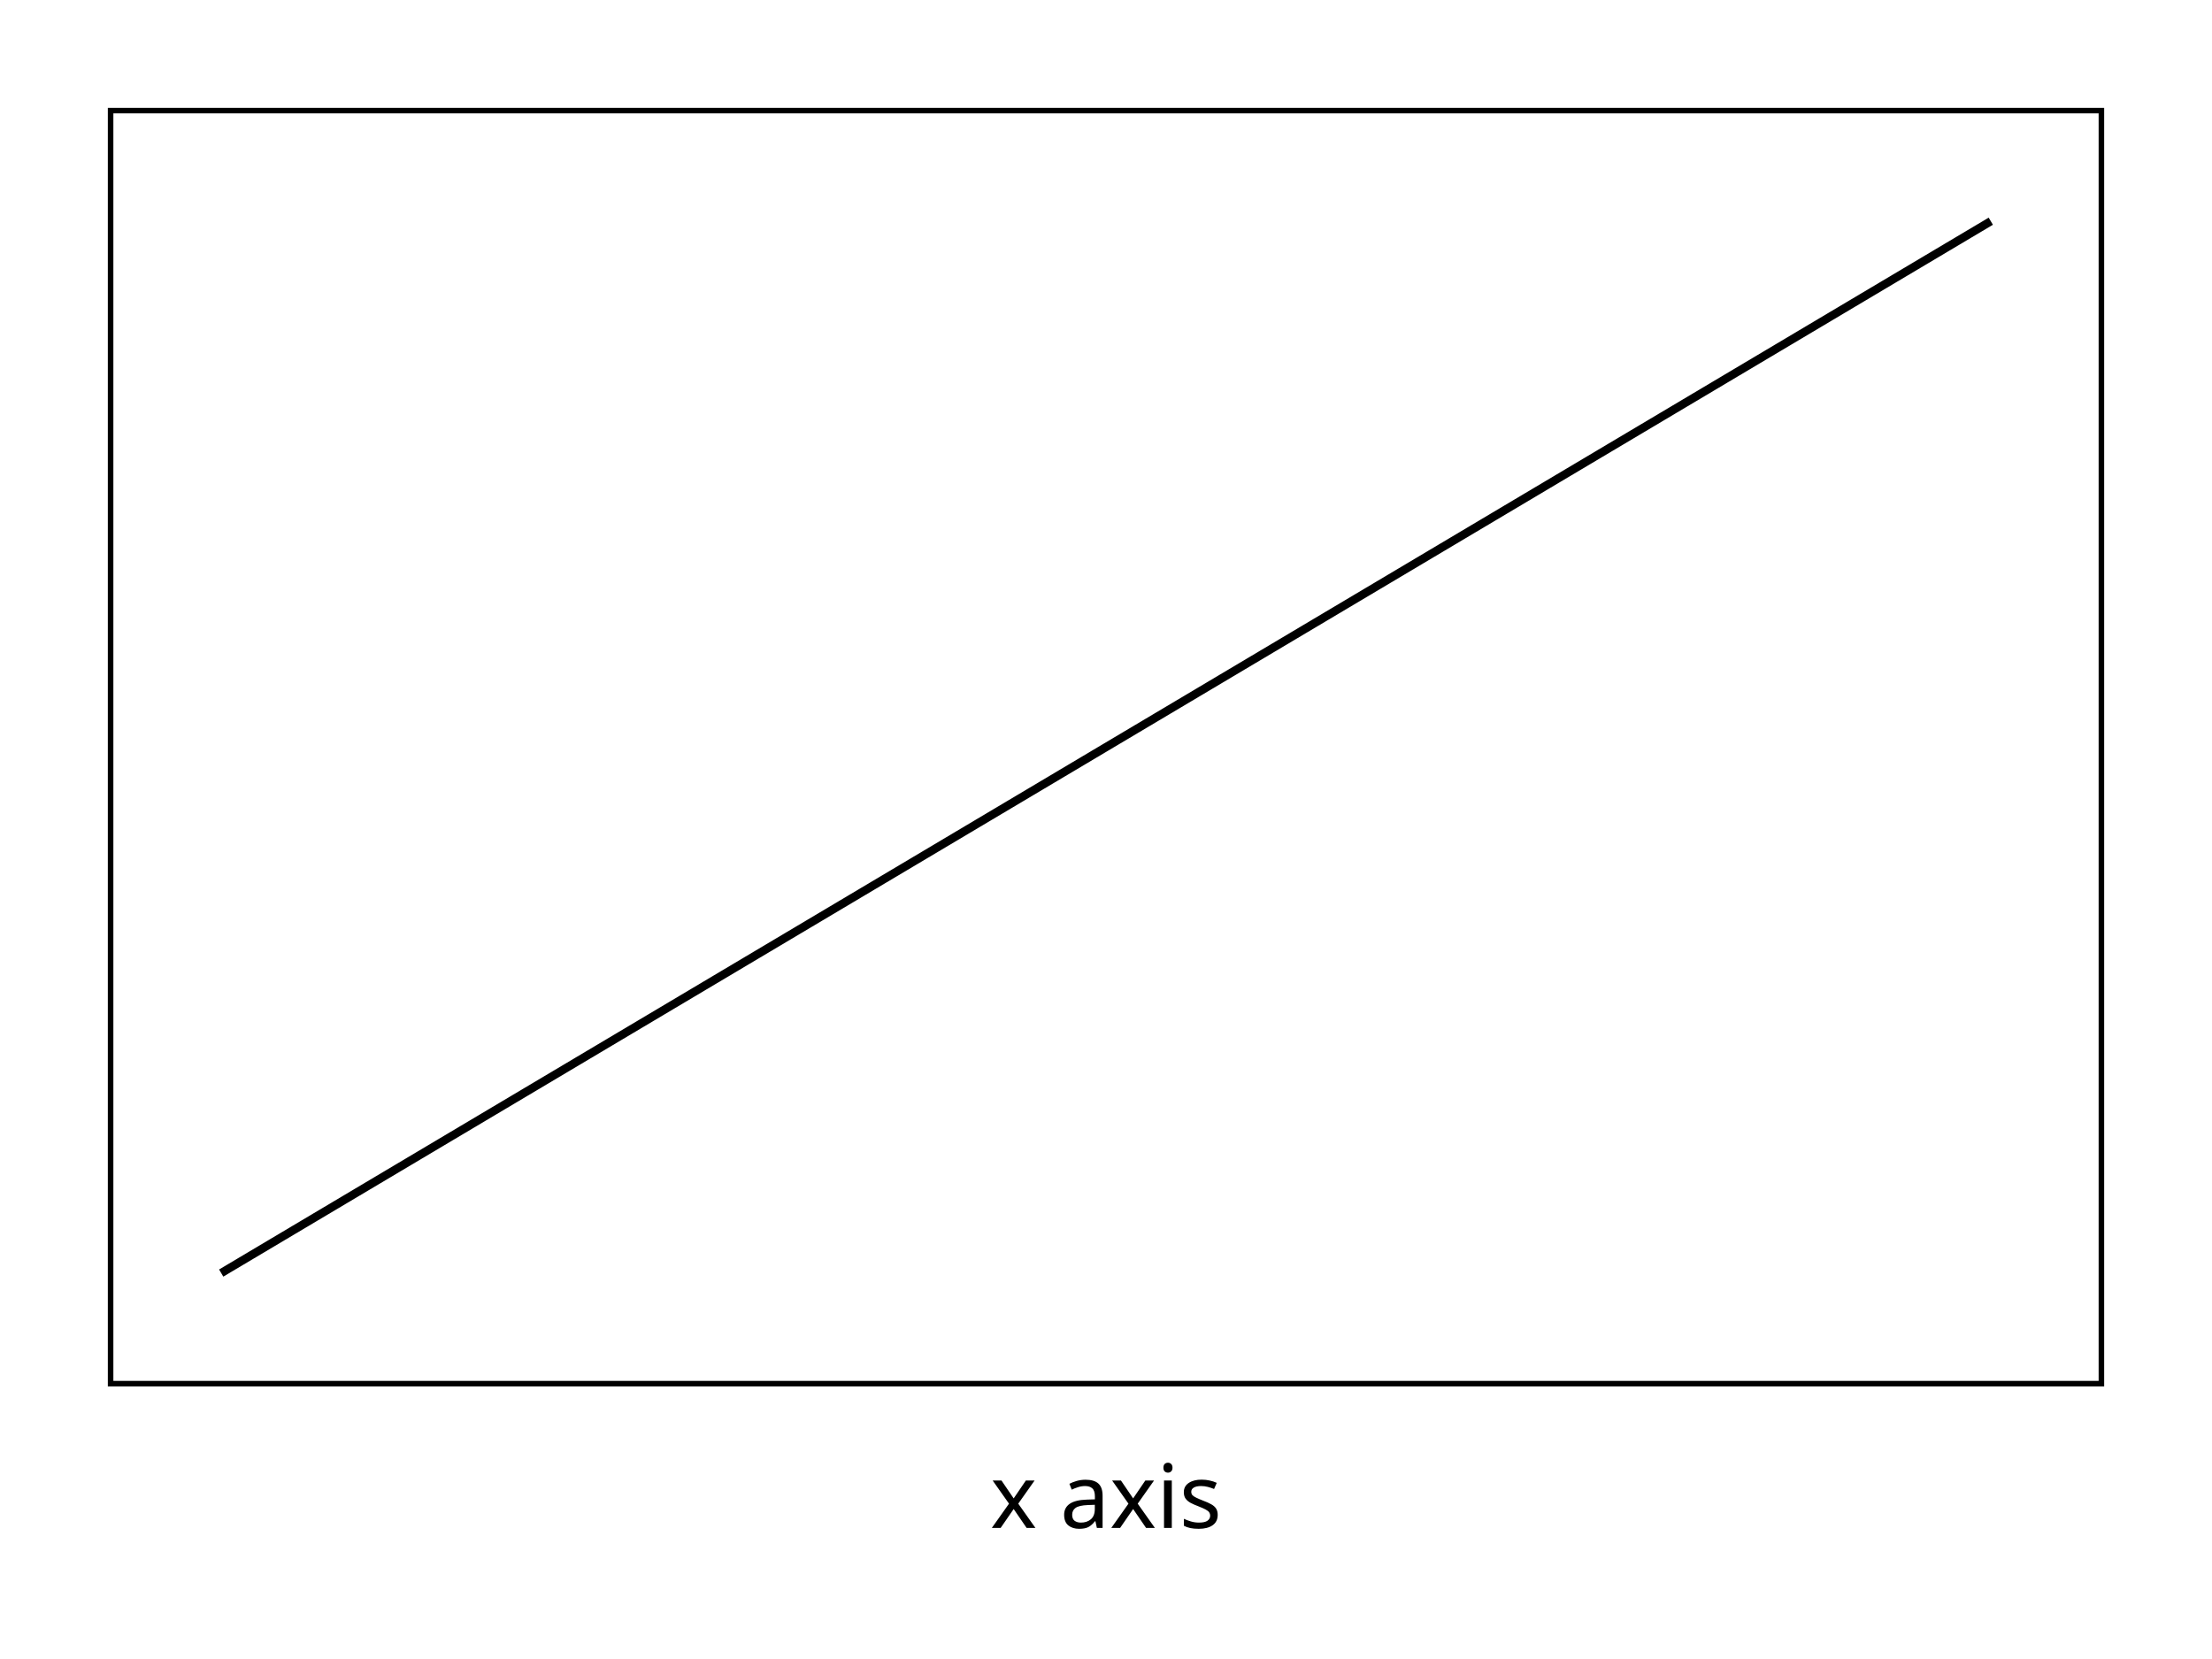
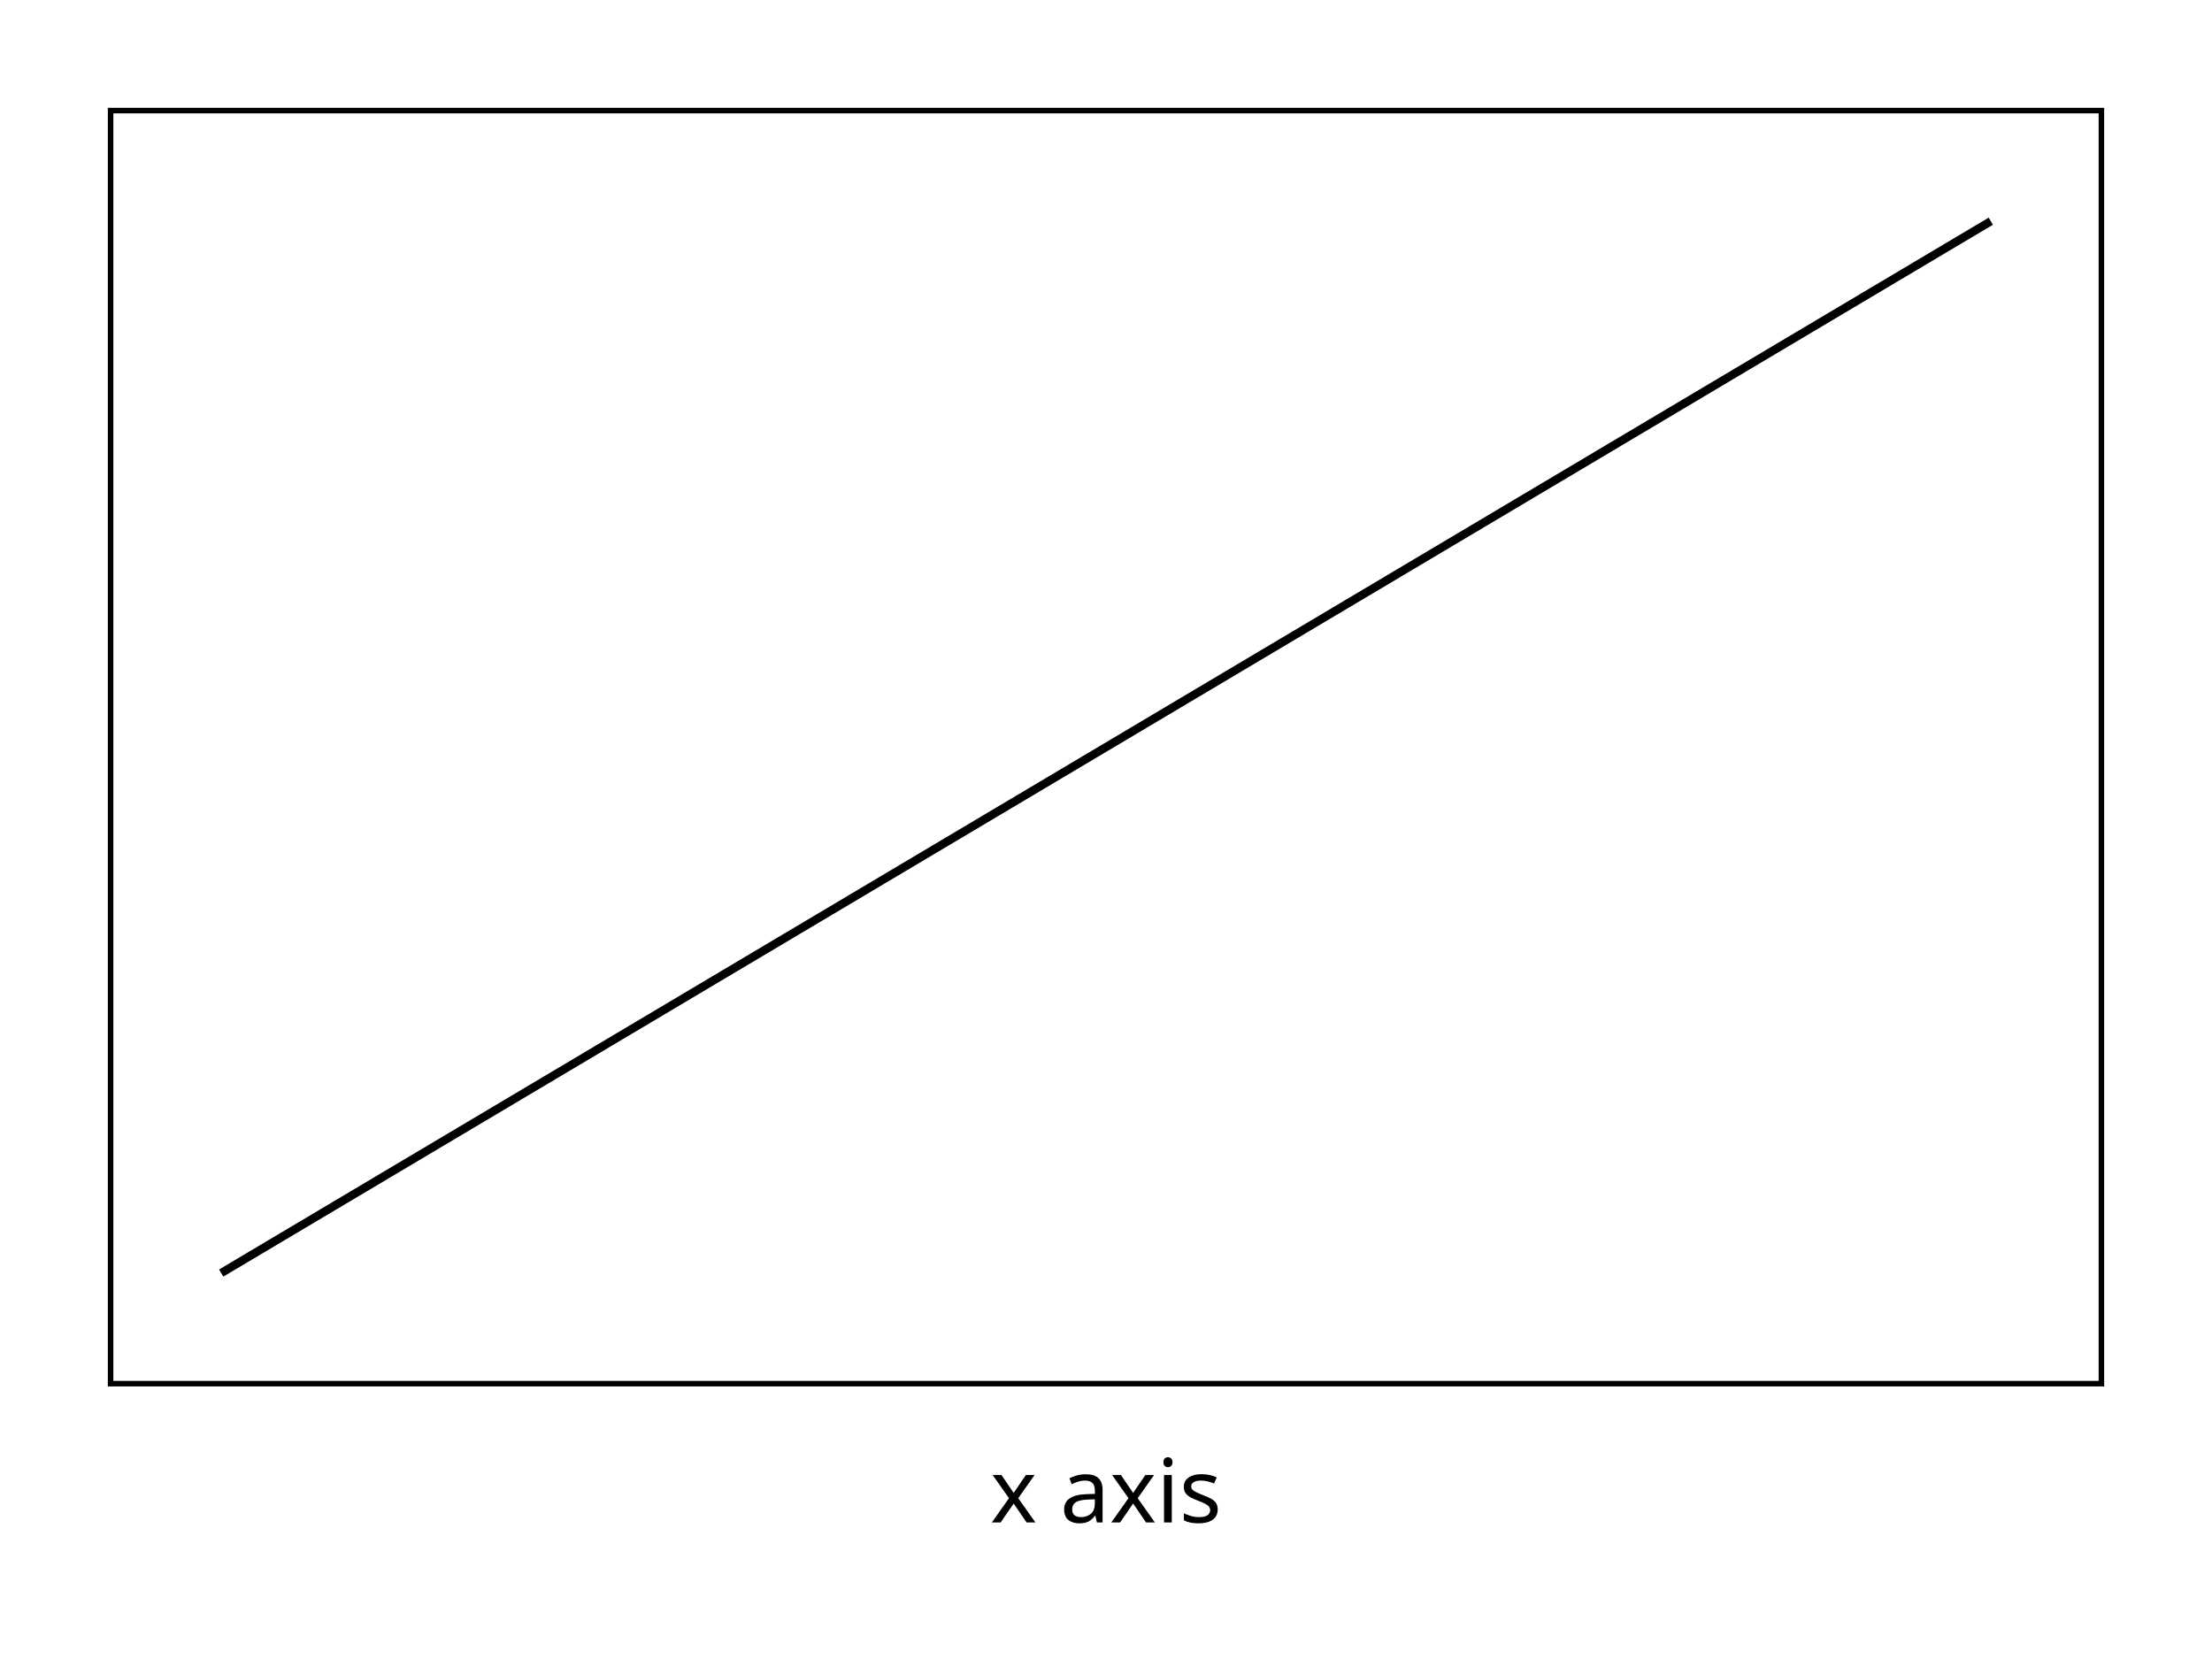
<svg xmlns="http://www.w3.org/2000/svg" height="300" viewBox="0 0 400 300" width="400">
  <rect fill="#ffffff" height="100%" width="100%" />
  <clipPath id="eidoplot-clip1">
    <path d="M20,20 L380,20 L380,250.208 L20,250.208 z" />
  </clipPath>
  <g clip-path="url(#eidoplot-clip1)">
    <path d="M40,230.208 L200,135.104 L360,40" fill="none" stroke="#000000" stroke-width="1.5" />
  </g>
-   <text dominant-baseline="hanging" fill="#000000" font-family="sans-serif" font-size="16" font-stretch="normal" font-style="normal" font-weight="400" text-anchor="middle" text-rendering="optimizeLegibility" transform="matrix(1 0 0 1 200 263.888)">
- x axis
- </text>
+   <text text-rendering="optimizeLegibility" transform="matrix(1 0 0 1 200 275.312)">
+     <tspan text-anchor="middle" x="0">
+       <tspan font-family="sans-serif" font-size="16" font-stretch="normal" font-style="normal" font-weight="400">
+         <tspan fill="#000000">x axis</tspan>
+       </tspan>
+     </tspan>
+   </text>
  <rect fill="none" height="230.208" stroke="#000000" stroke-width="1" width="360" x="20" y="20" />
</svg>
